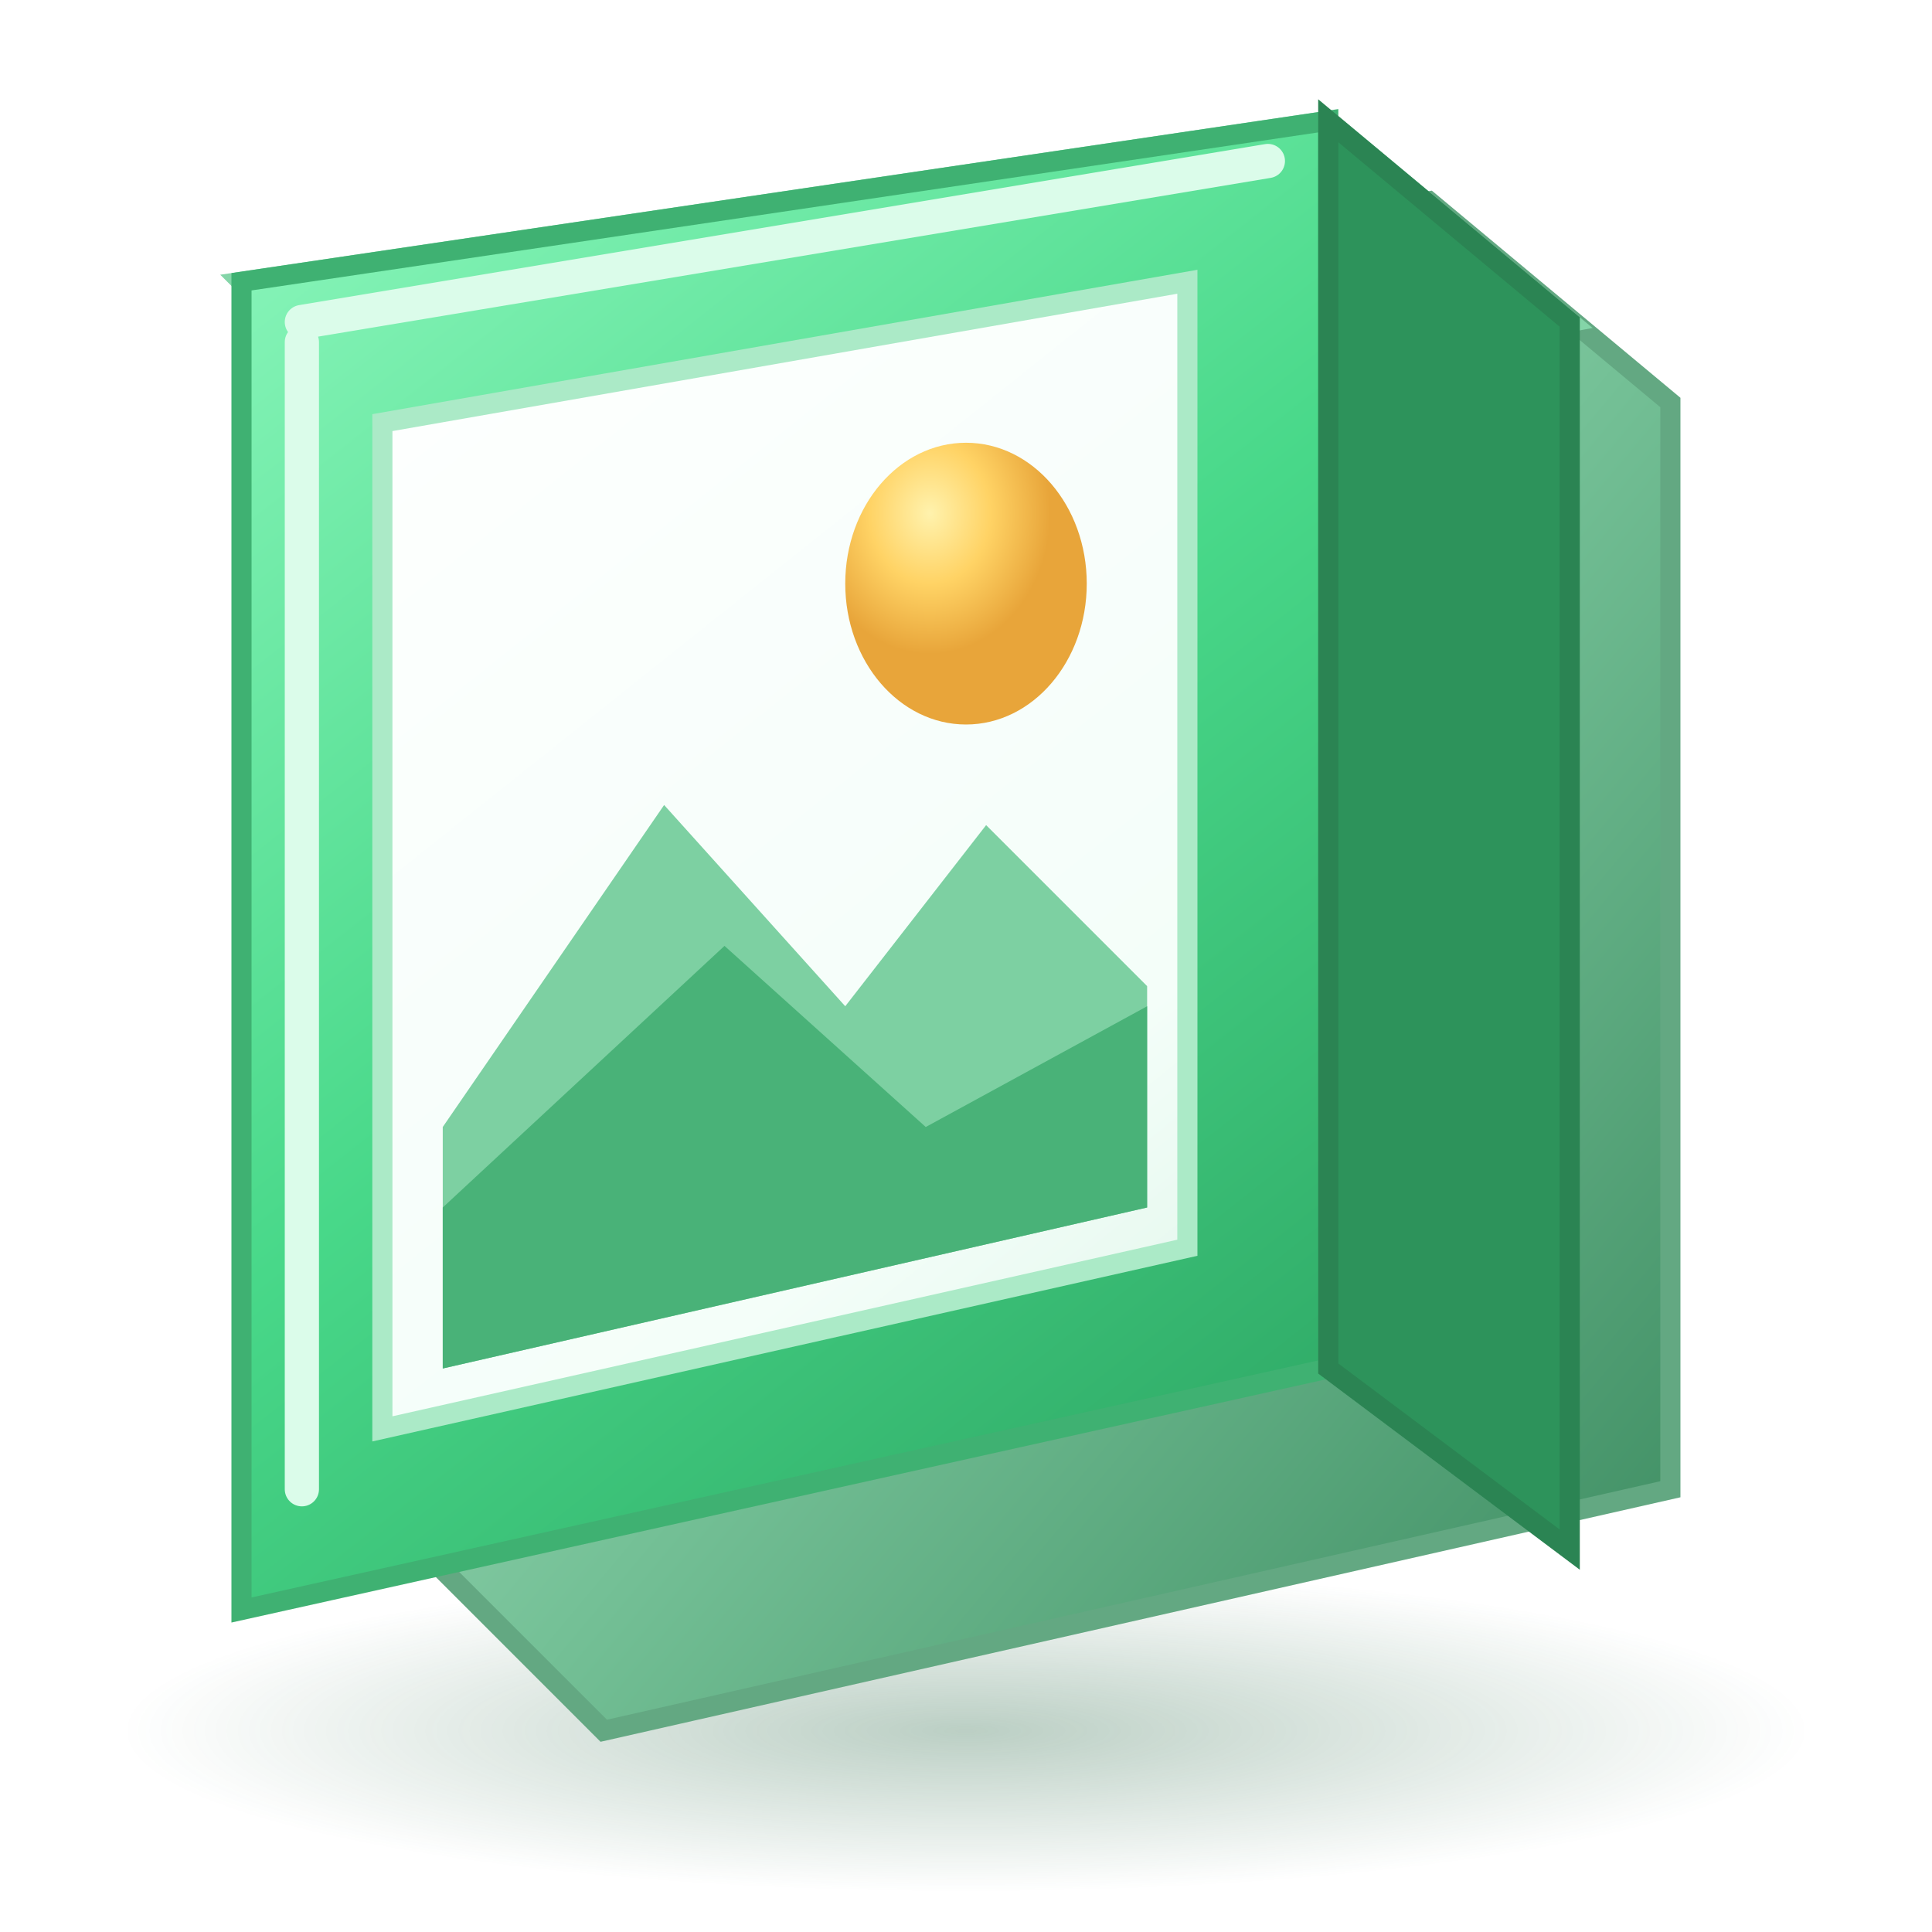
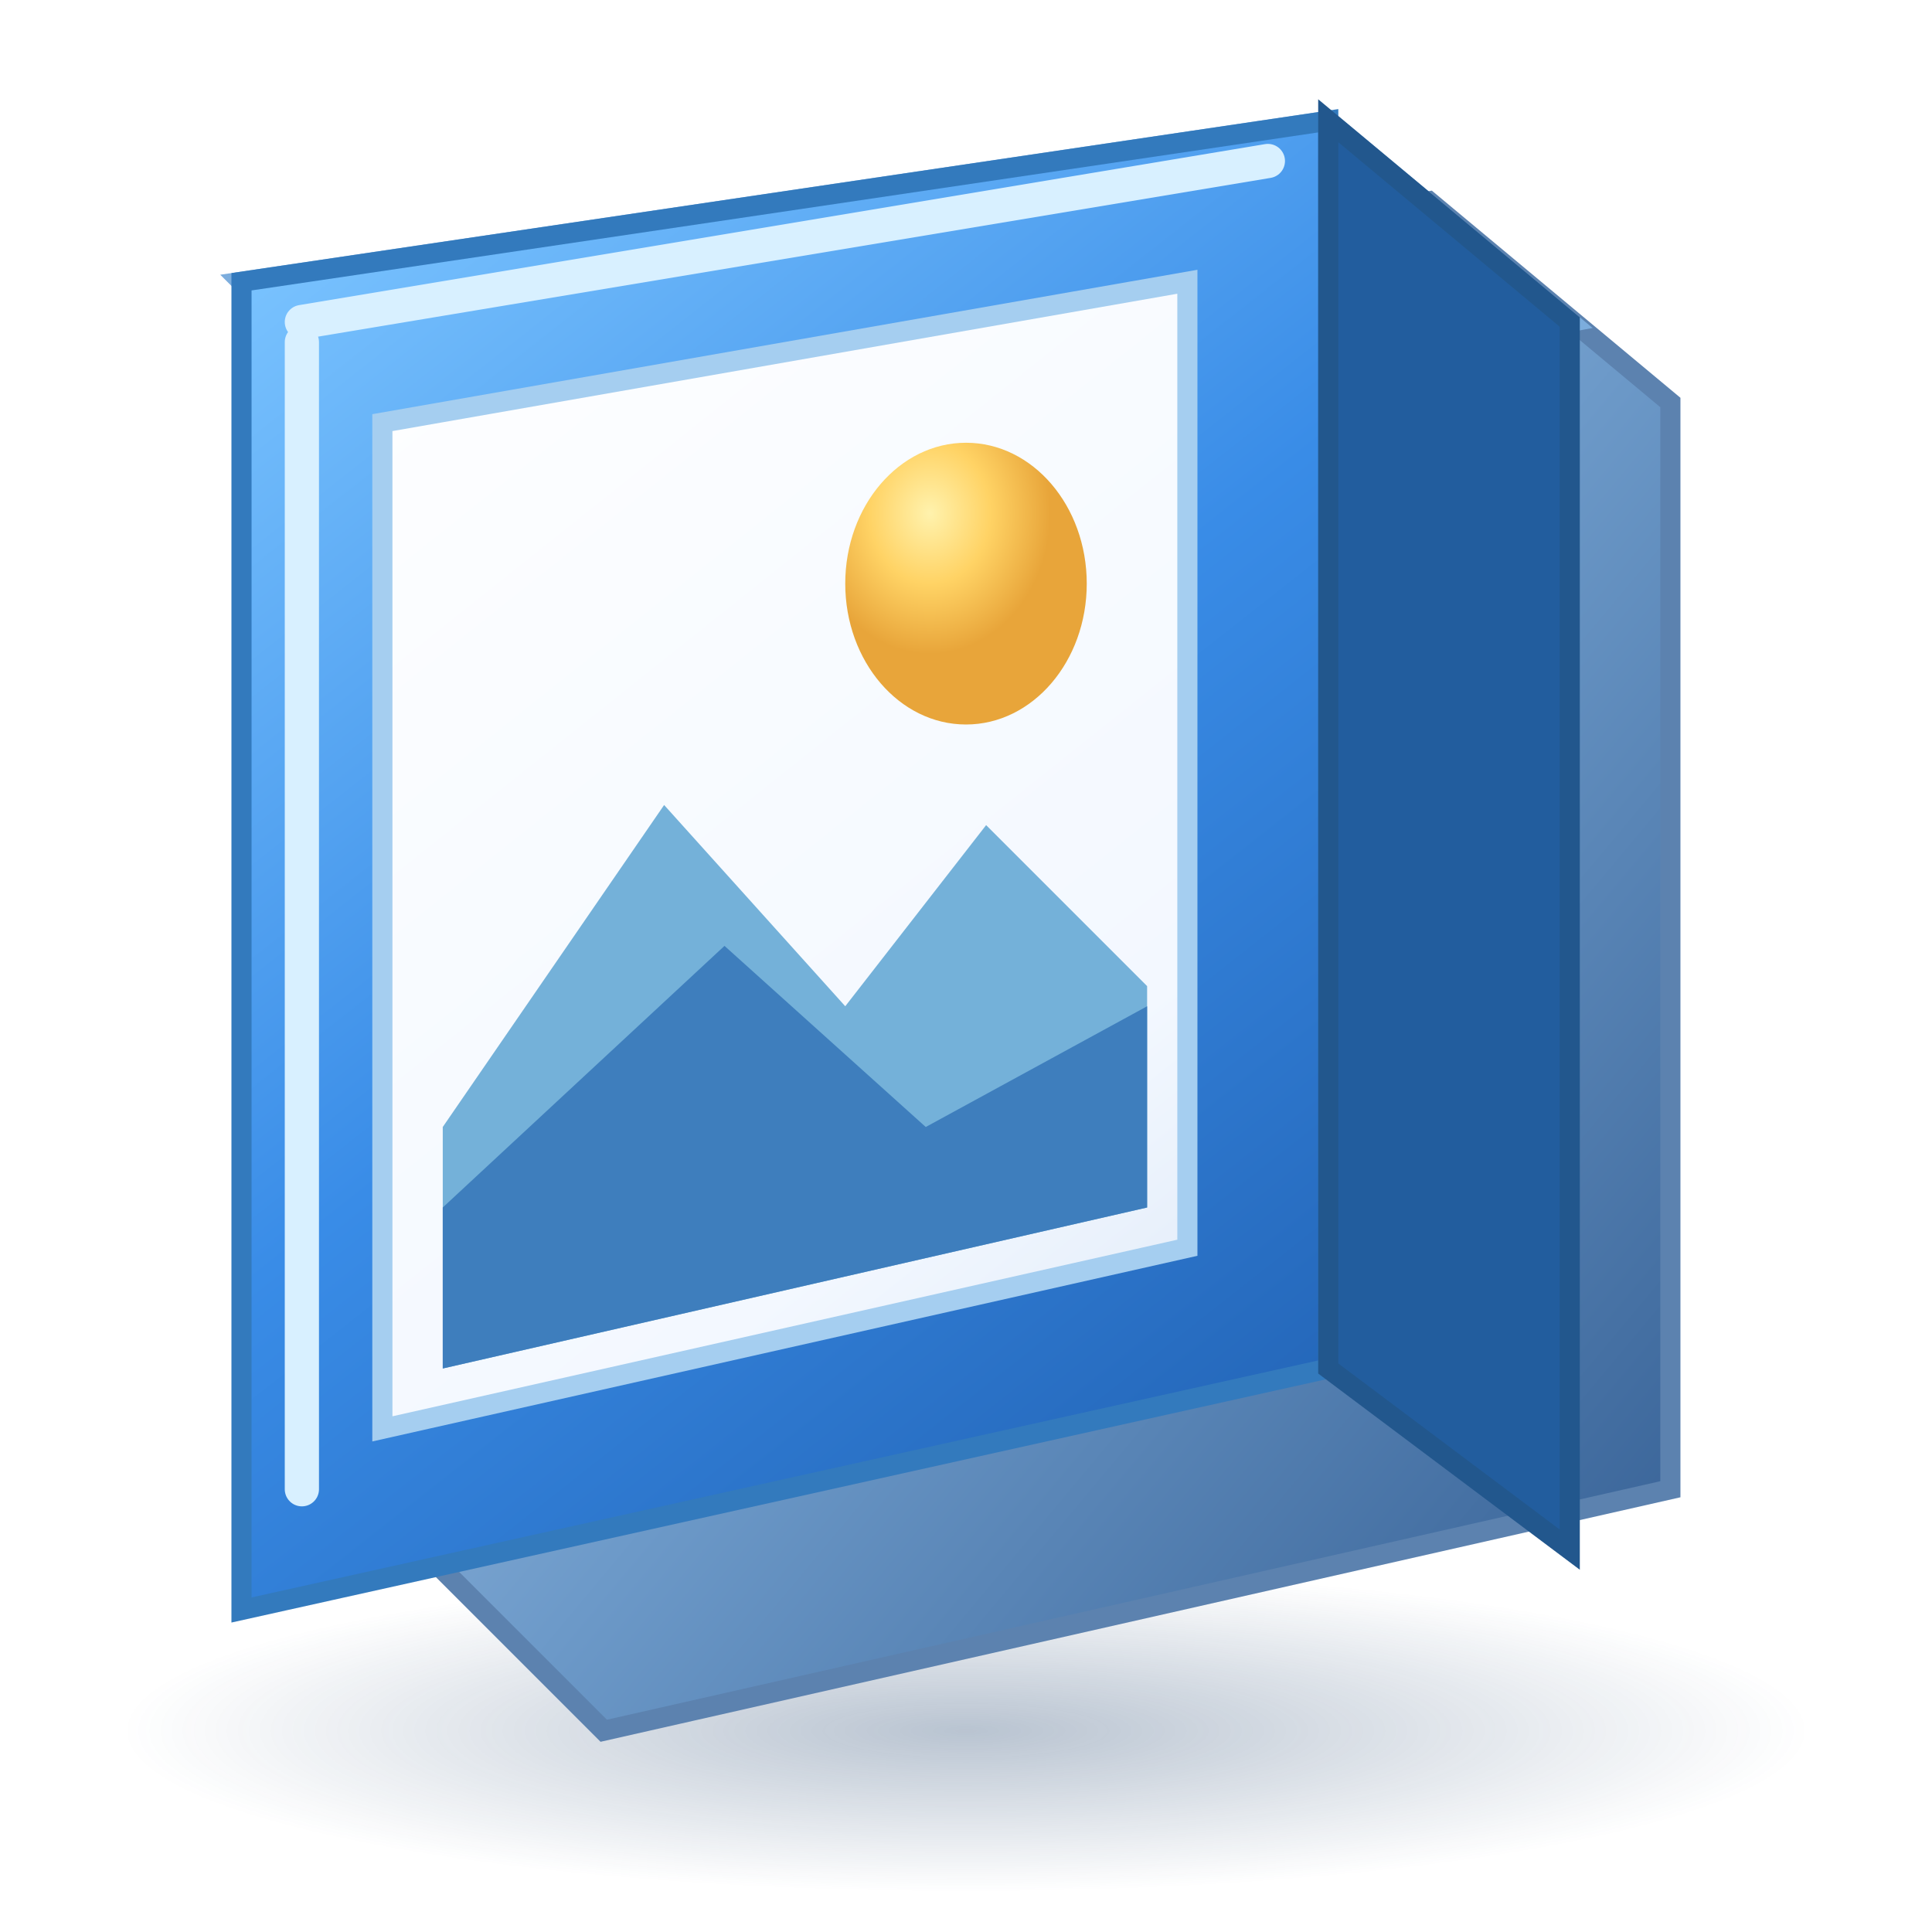
<svg xmlns="http://www.w3.org/2000/svg" viewBox="0 0 96 96" fill="none">
  <defs>
    <linearGradient id="paper" x1="16" y1="10" x2="75" y2="84" gradientUnits="userSpaceOnUse">
      <stop stop-color="#fff" />
-       <stop offset=".6" stop-color="#f4fef9" />
-       <stop offset="1" stop-color="#caecd9" />
+       <stop offset=".6" stop-color="#f3f8ff" />
+       <stop offset="1" stop-color="#c7d9ef" />
    </linearGradient>
    <linearGradient id="blue" x1="15" y1="10" x2="78" y2="90" gradientUnits="userSpaceOnUse">
-       <stop stop-color="#86f4b8" />
-       <stop offset=".4" stop-color="#48d889" />
-       <stop offset="1" stop-color="#229154" />
+       <stop stop-color="#7bc4ff" />
+       <stop offset=".4" stop-color="#398ce7" />
+       <stop offset="1" stop-color="#174f9c" />
    </linearGradient>
    <linearGradient id="edge" x1="12" y1="25" x2="85" y2="86" gradientUnits="userSpaceOnUse">
-       <stop stop-color="#c2edd5" />
-       <stop offset=".5" stop-color="#75c197" />
-       <stop offset="1" stop-color="#39885d" />
+       <stop stop-color="#bdd7f2" />
+       <stop offset=".5" stop-color="#6d9ac9" />
+       <stop offset="1" stop-color="#315b90" />
    </linearGradient>
    <radialGradient id="shadow">
-       <stop stop-color="#1d5f3b" stop-opacity=".3" />
-       <stop offset="1" stop-color="#1d5f3b" stop-opacity="0" />
+       <stop stop-color="#163a66" stop-opacity=".3" />
+       <stop offset="1" stop-color="#163a66" stop-opacity="0" />
    </radialGradient>
    <radialGradient id="sun" cx=".35" cy=".25">
      <stop stop-color="#fff2ad" />
      <stop offset=".5" stop-color="#ffd365" />
      <stop offset="1" stop-color="#e8a53a" />
    </radialGradient>
  </defs>
  <ellipse cx="48" cy="86" rx="42" ry="8" fill="url(#shadow)" />
-   <path d="m18 18 53-8 12 10v54l-53 12-12-12V18Z" fill="url(#edge)" stroke="#63a882" />
-   <path d="m12 14 54-8 12 10-54 10-12-12Z" fill="#c7fade" stroke="#84d5a8" />
-   <path d="m12 14 54-8v62L12 80V14Z" fill="url(#blue)" stroke="#3fb172" />
-   <path d="m66 6 12 10v61L66 68V6Z" fill="#2d935b" stroke="#2b8453" />
-   <path d="m19 21 40-7v48l-40 9V21Z" fill="url(#paper)" stroke="#abeac7" />
-   <path d="m22 56 11-16 9 10 7-9 8 8v11l-35 8V56Z" fill="#7dd0a2" />
-   <path d="m22 60 14-13 10 9 11-6v10l-35 8v-8Z" fill="#49b278" />
+   <path d="m18 18 53-8 12 10v54l-53 12-12-12V18Z" fill="url(#edge)" stroke="#5c82af" />
+   <path d="m12 14 54-8 12 10-54 10-12-12Z" fill="#c2e2ff" stroke="#7caddd" />
+   <path d="m12 14 54-8v62L12 80V14Z" fill="url(#blue)" stroke="#337abd" />
+   <path d="m66 6 12 10v61L66 68V6Z" fill="#225d9e" stroke="#22578d" />
+   <path d="m19 21 40-7v48l-40 9V21Z" fill="url(#paper)" stroke="#a5cef0" />
+   <path d="m22 56 11-16 9 10 7-9 8 8v11l-35 8V56Z" fill="#74b1d9" />
+   <path d="m22 60 14-13 10 9 11-6v10l-35 8v-8Z" fill="#3e7ebd" />
  <ellipse cx="48" cy="29" rx="6" ry="7" fill="url(#sun)" />
-   <path d="m15 16 48-8M15 17v57" stroke="#dbfcea" stroke-width="1.7" stroke-linecap="round" />
+   <path d="m15 16 48-8M15 17v57" stroke="#d8f0ff" stroke-width="1.7" stroke-linecap="round" />
</svg>
